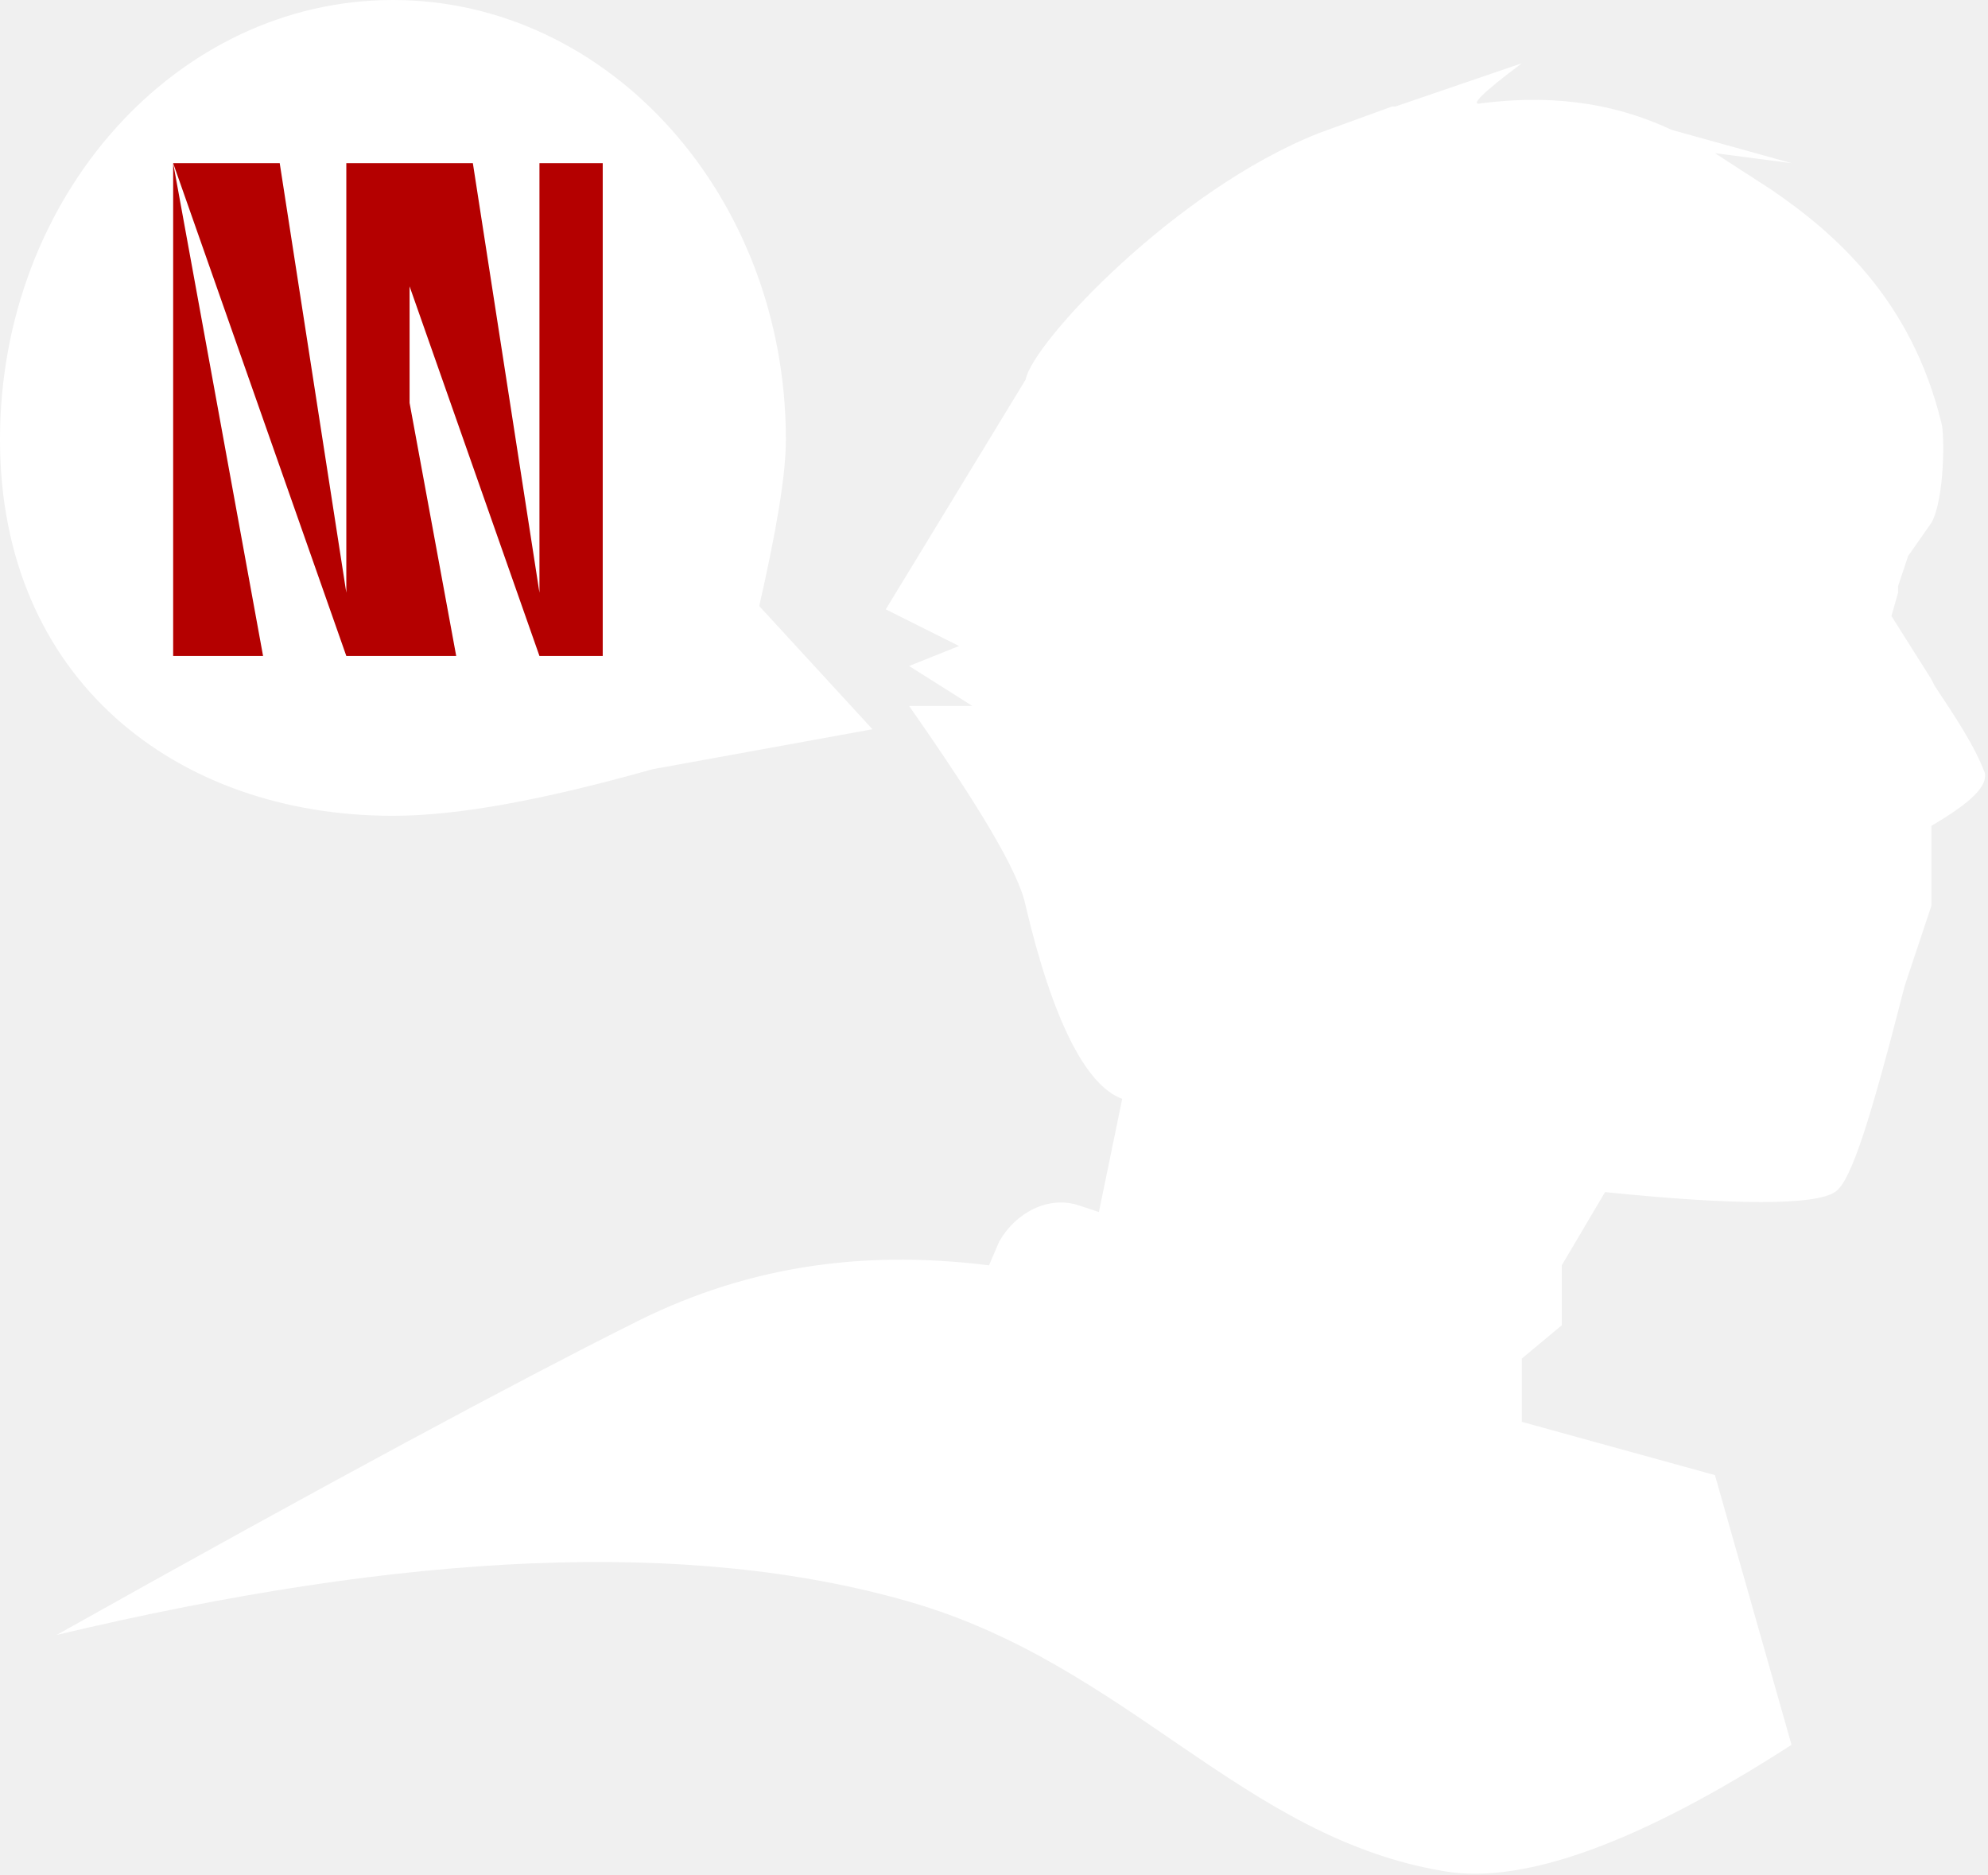
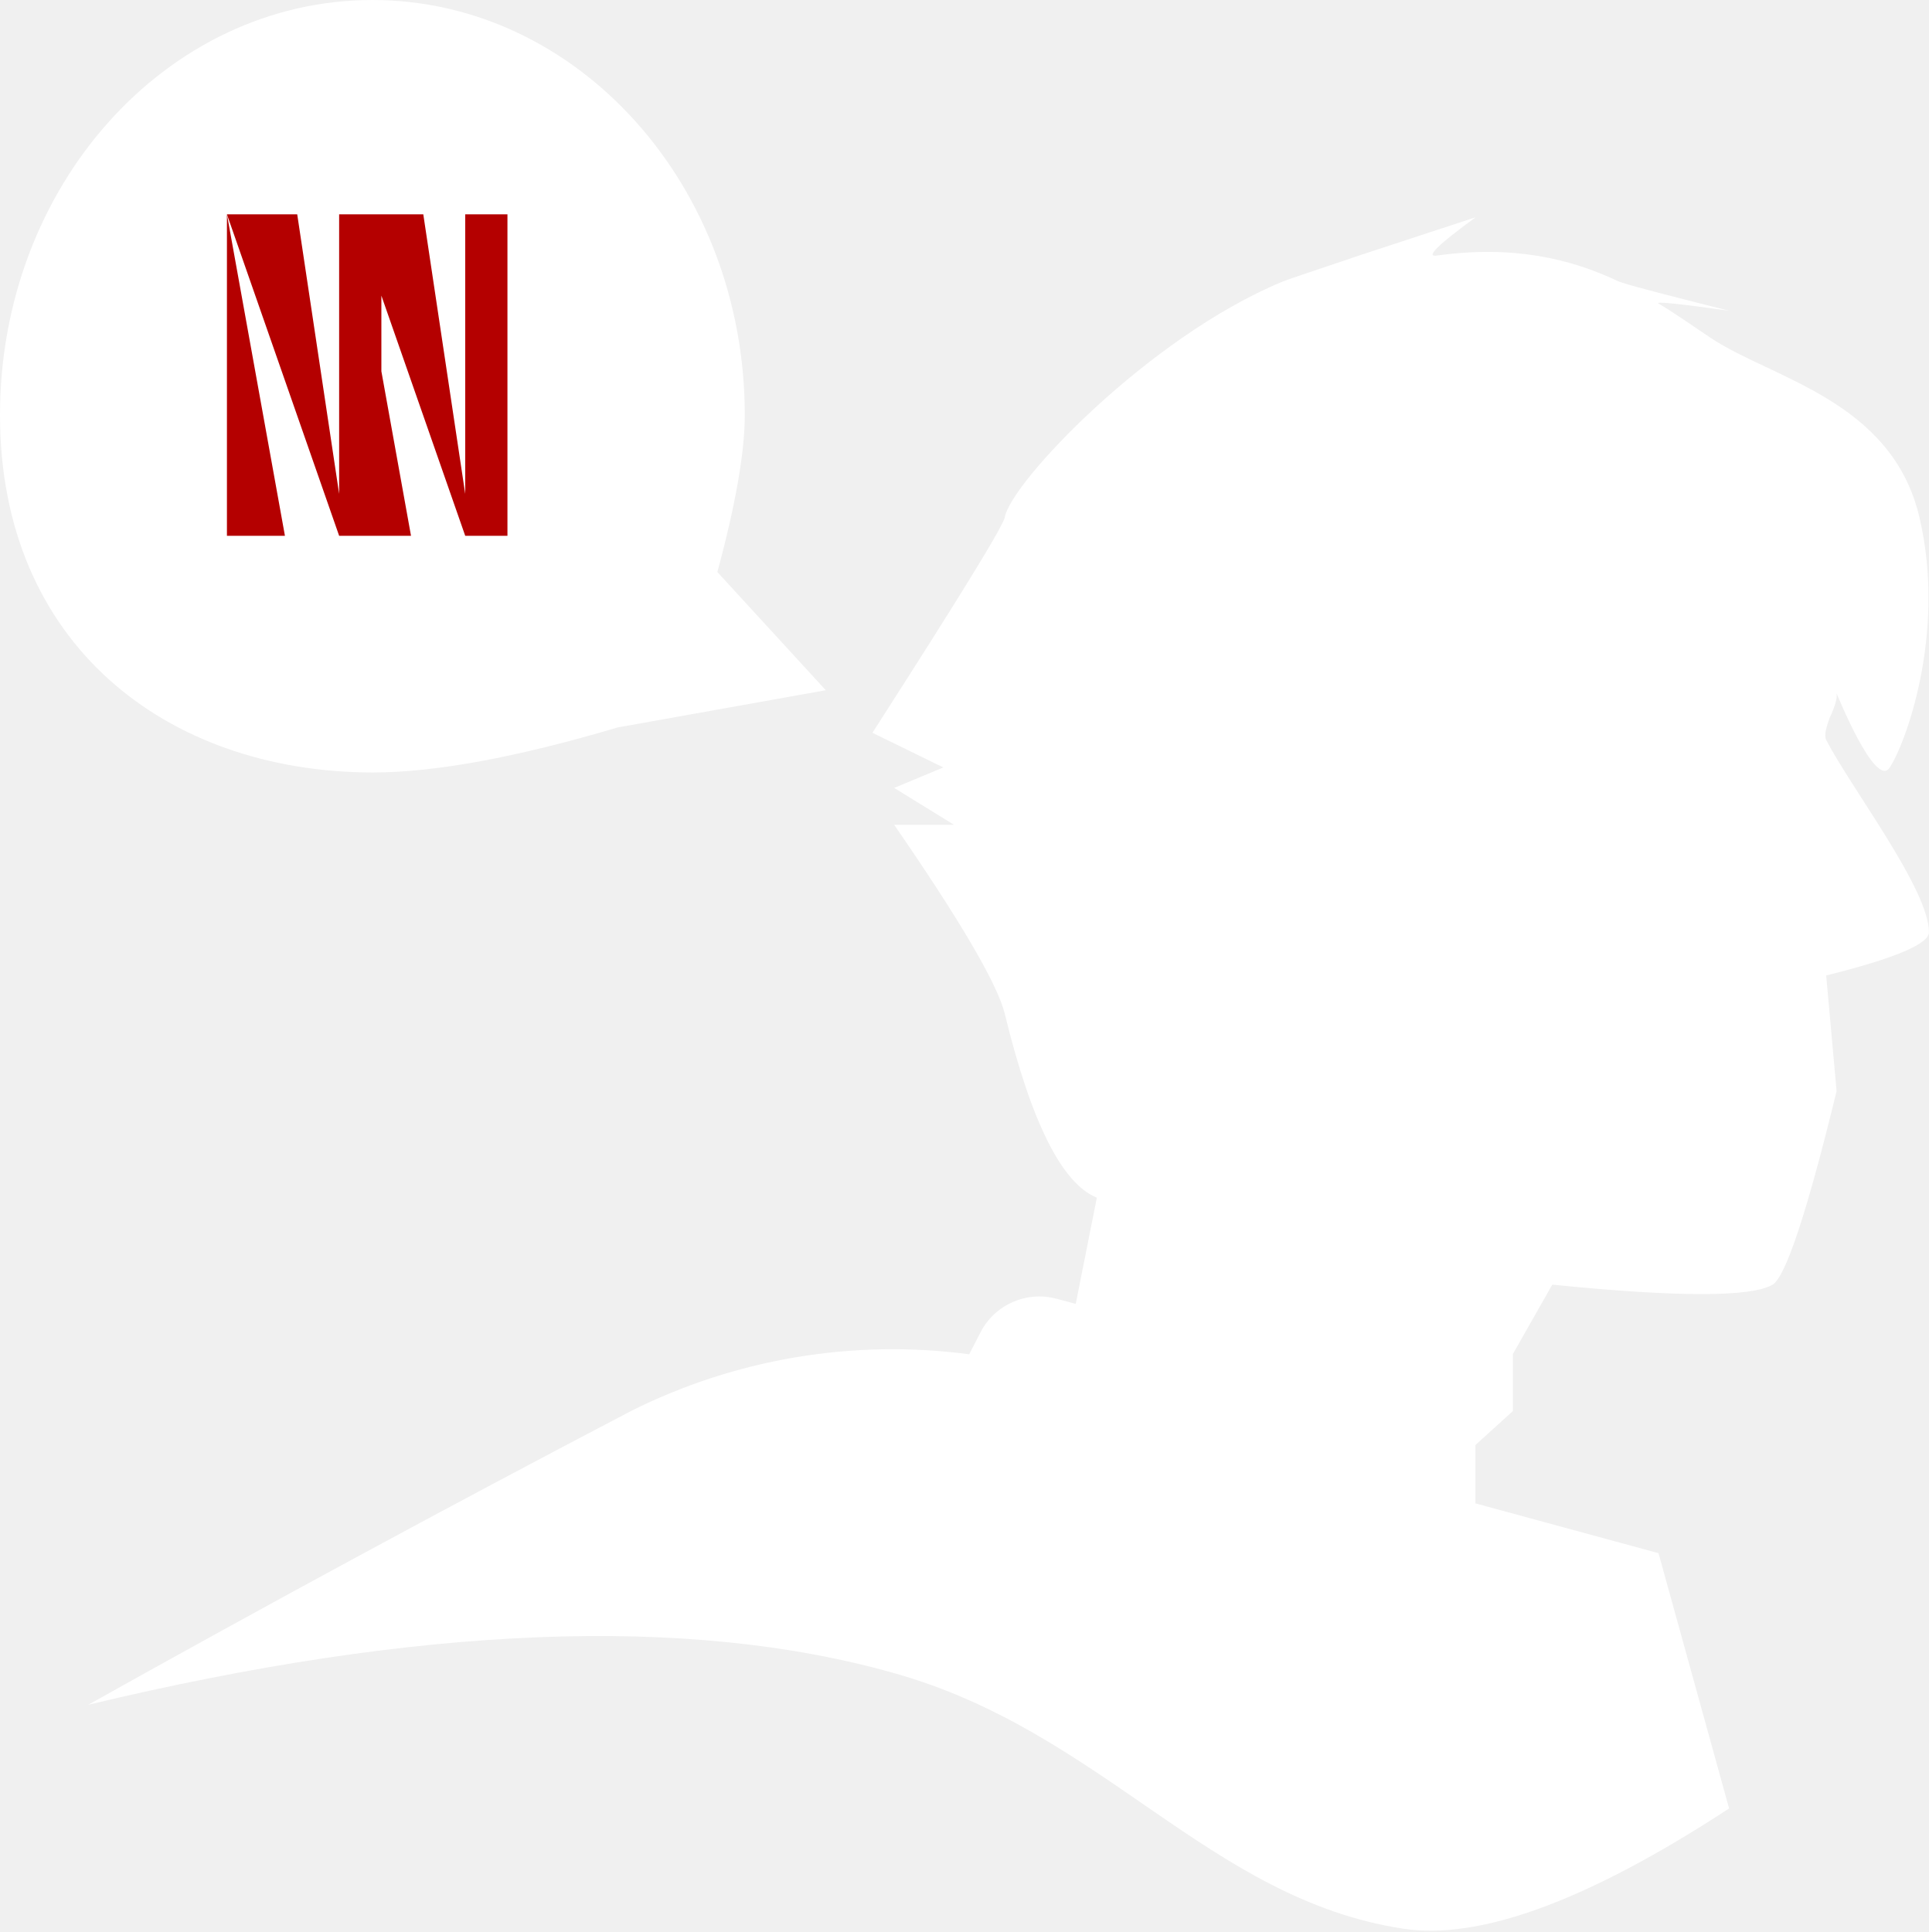
- <svg xmlns="http://www.w3.org/2000/svg" width="597" height="563">
+ <svg xmlns="http://www.w3.org/2000/svg" width="612" height="613">
  <g fill="none" fill-rule="evenodd">
-     <path d="M457 19c-12 9-16 13-12 12 24-3 42 1 57 8l36 10-23-3 17 11c19 13 42 33 51 70 1 3 1 23-3 30l-7 10-1 3-2 6v2l-2 7 12 19 1 2c6 9 12 18 15 26 1 4-4 9-16 16v24l-8 24c-10 39-16 59-21 62-6 4-30 4-69 0l-13 22v18l-12 10v19l58 16 23 81c-45 29-80 42-104 38-61-10-95-62-161-81s-151-15-256 10c82-46 140-77 172-93 33-17 68-23 108-18l3-7c5-9 15-14 24-11l6 2 7-34c-11-4-21-24-29-58-2-10-14-30-35-60h19l-19-12 15-6-22-11 42-69c2-11 45-57 88-74l22-8h1l38-13zM118 0c65 0 118 59 118 132 0 11-3 28-8 50l34 37-66 12c-32 9-58 14-78 14C53 245 0 204 0 132 0 59 53 0 118 0z" fill="#FFF" />
-     <path d="M52 49l27 148H52V49zm90 0l20 129V49h19v148h-19L123 86v35l14 76h-33L52 49h32l20 129V49h38z" fill="#B40000" />
+     <path d="M468.1 69c-11.8 8.6-15.9 12.6-12.3 12.1 24.3-3.4 42.4 1 57.3 8 1.7.9 13.6 4 35.5 9.5-16.2-2.3-23.6-3-22.4-2.3 6 3.6 11.4 7.5 16.7 11 19.2 12.8 57.4 19.7 66.1 56.9 8.7 37.2-4.8 72.6-9.5 79.4-4.6 6.8-17-24.2-16.8-23.6.3 1.6-.6 4-1.6 6.5l-.5 1c-1 2.8-2 5.6-1.2 7.3 8.2 15.7 32.6 47.4 32.6 61 0 3.7-10.9 8.3-32.6 13.7l3.3 36.7c-9.4 38.6-16.2 59-20.3 61.4-6.8 4-30.1 4-69.9 0l-12.5 22v18.1l-11.9 10.8V477l58.1 15.8 22.4 81c-44.7 29.2-79.2 42-103.7 38.1-61.3-9.5-95-62.4-161.1-81-65.5-18.6-150.7-15.2-255.8 10a6976.7 6976.7 0 0 1 172.2-93.2 185.2 185.2 0 0 1 107.3-18l3.6-7a21 21 0 0 1 24.2-10.6l6 1.6L348 380c-11-4.4-20.8-23.8-29.2-58.3-2.3-9.4-14-29.4-35.1-60h19l-19-11.7 15.6-6.5-22.5-11c27.5-42.8 41.5-65.6 42-68.4 1.9-10.9 45.4-57 88-74.7 1.4-.6 8.6-3 21.7-7.4l1.4-.5L468 69Zm-350-69c65.3 0 118.2 59 118.2 131.7 0 11.7-2.9 28.4-8.7 49.8L262 219l-66 11.8c-32 9.5-58 14.3-77.8 14.3C52.9 245 0 204.4 0 131.7 0 58.9 52.9 0 118.2 0Z" fill="#FFF" />
+     <path d="m72 68 18.4 102H72V68Zm62.3 0 13.3 88.7V68H161v102h-13.4L121 93.8v24l9.4 52.2h-22.8L72 68h22.3l13.3 88.7V68h26.7Z" fill="#B40000" />
  </g>
</svg>
